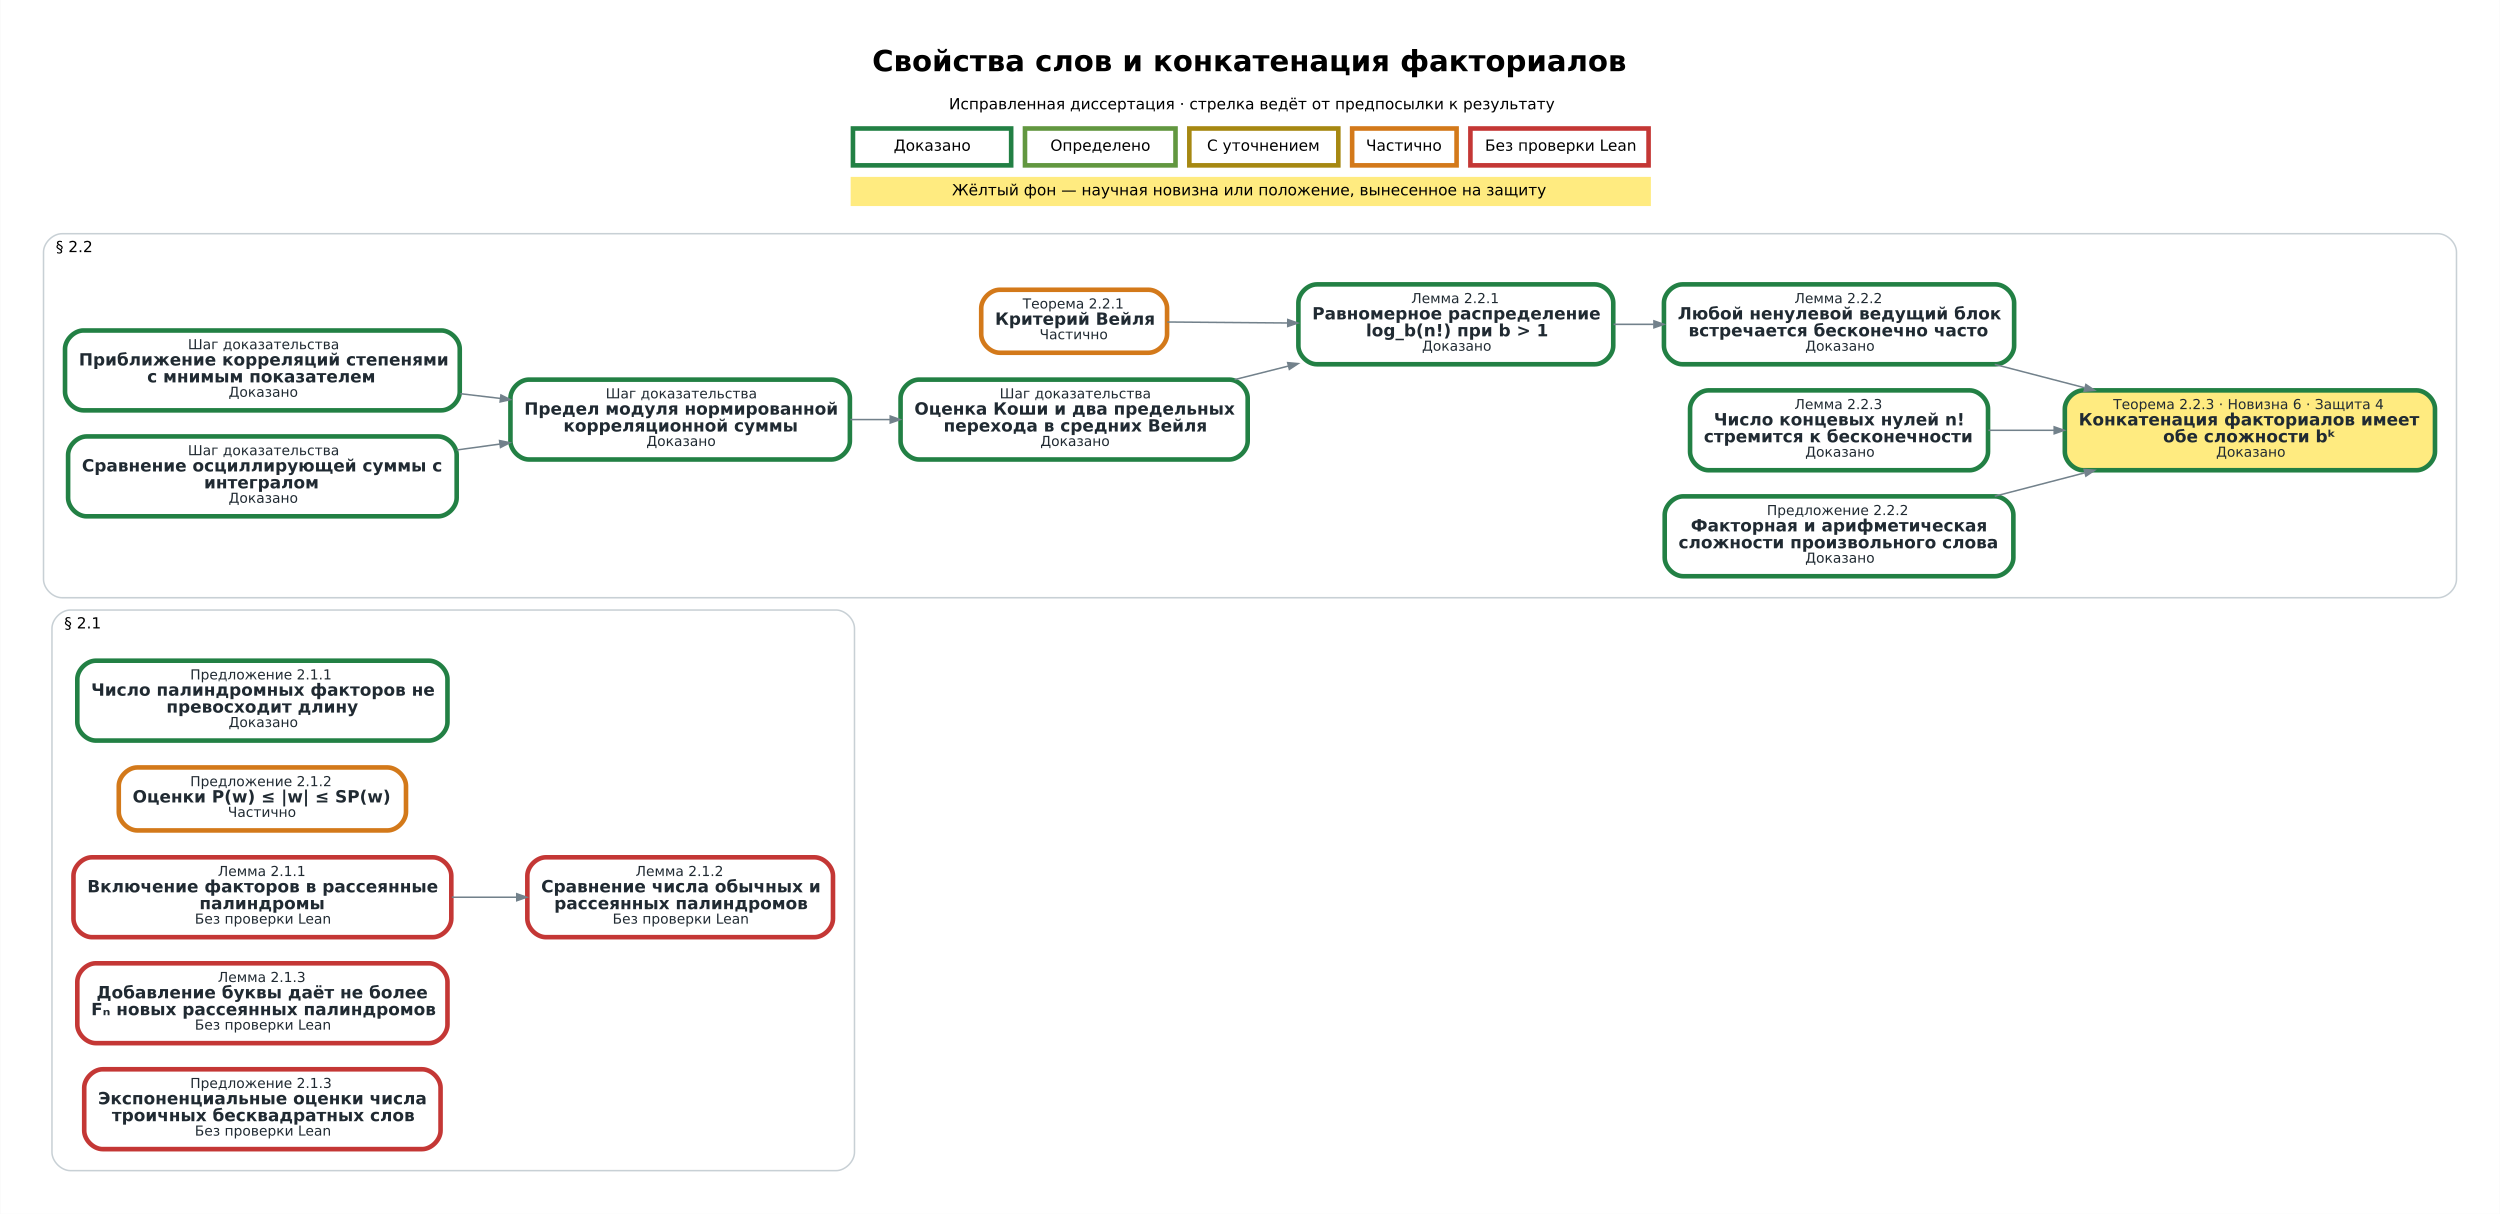
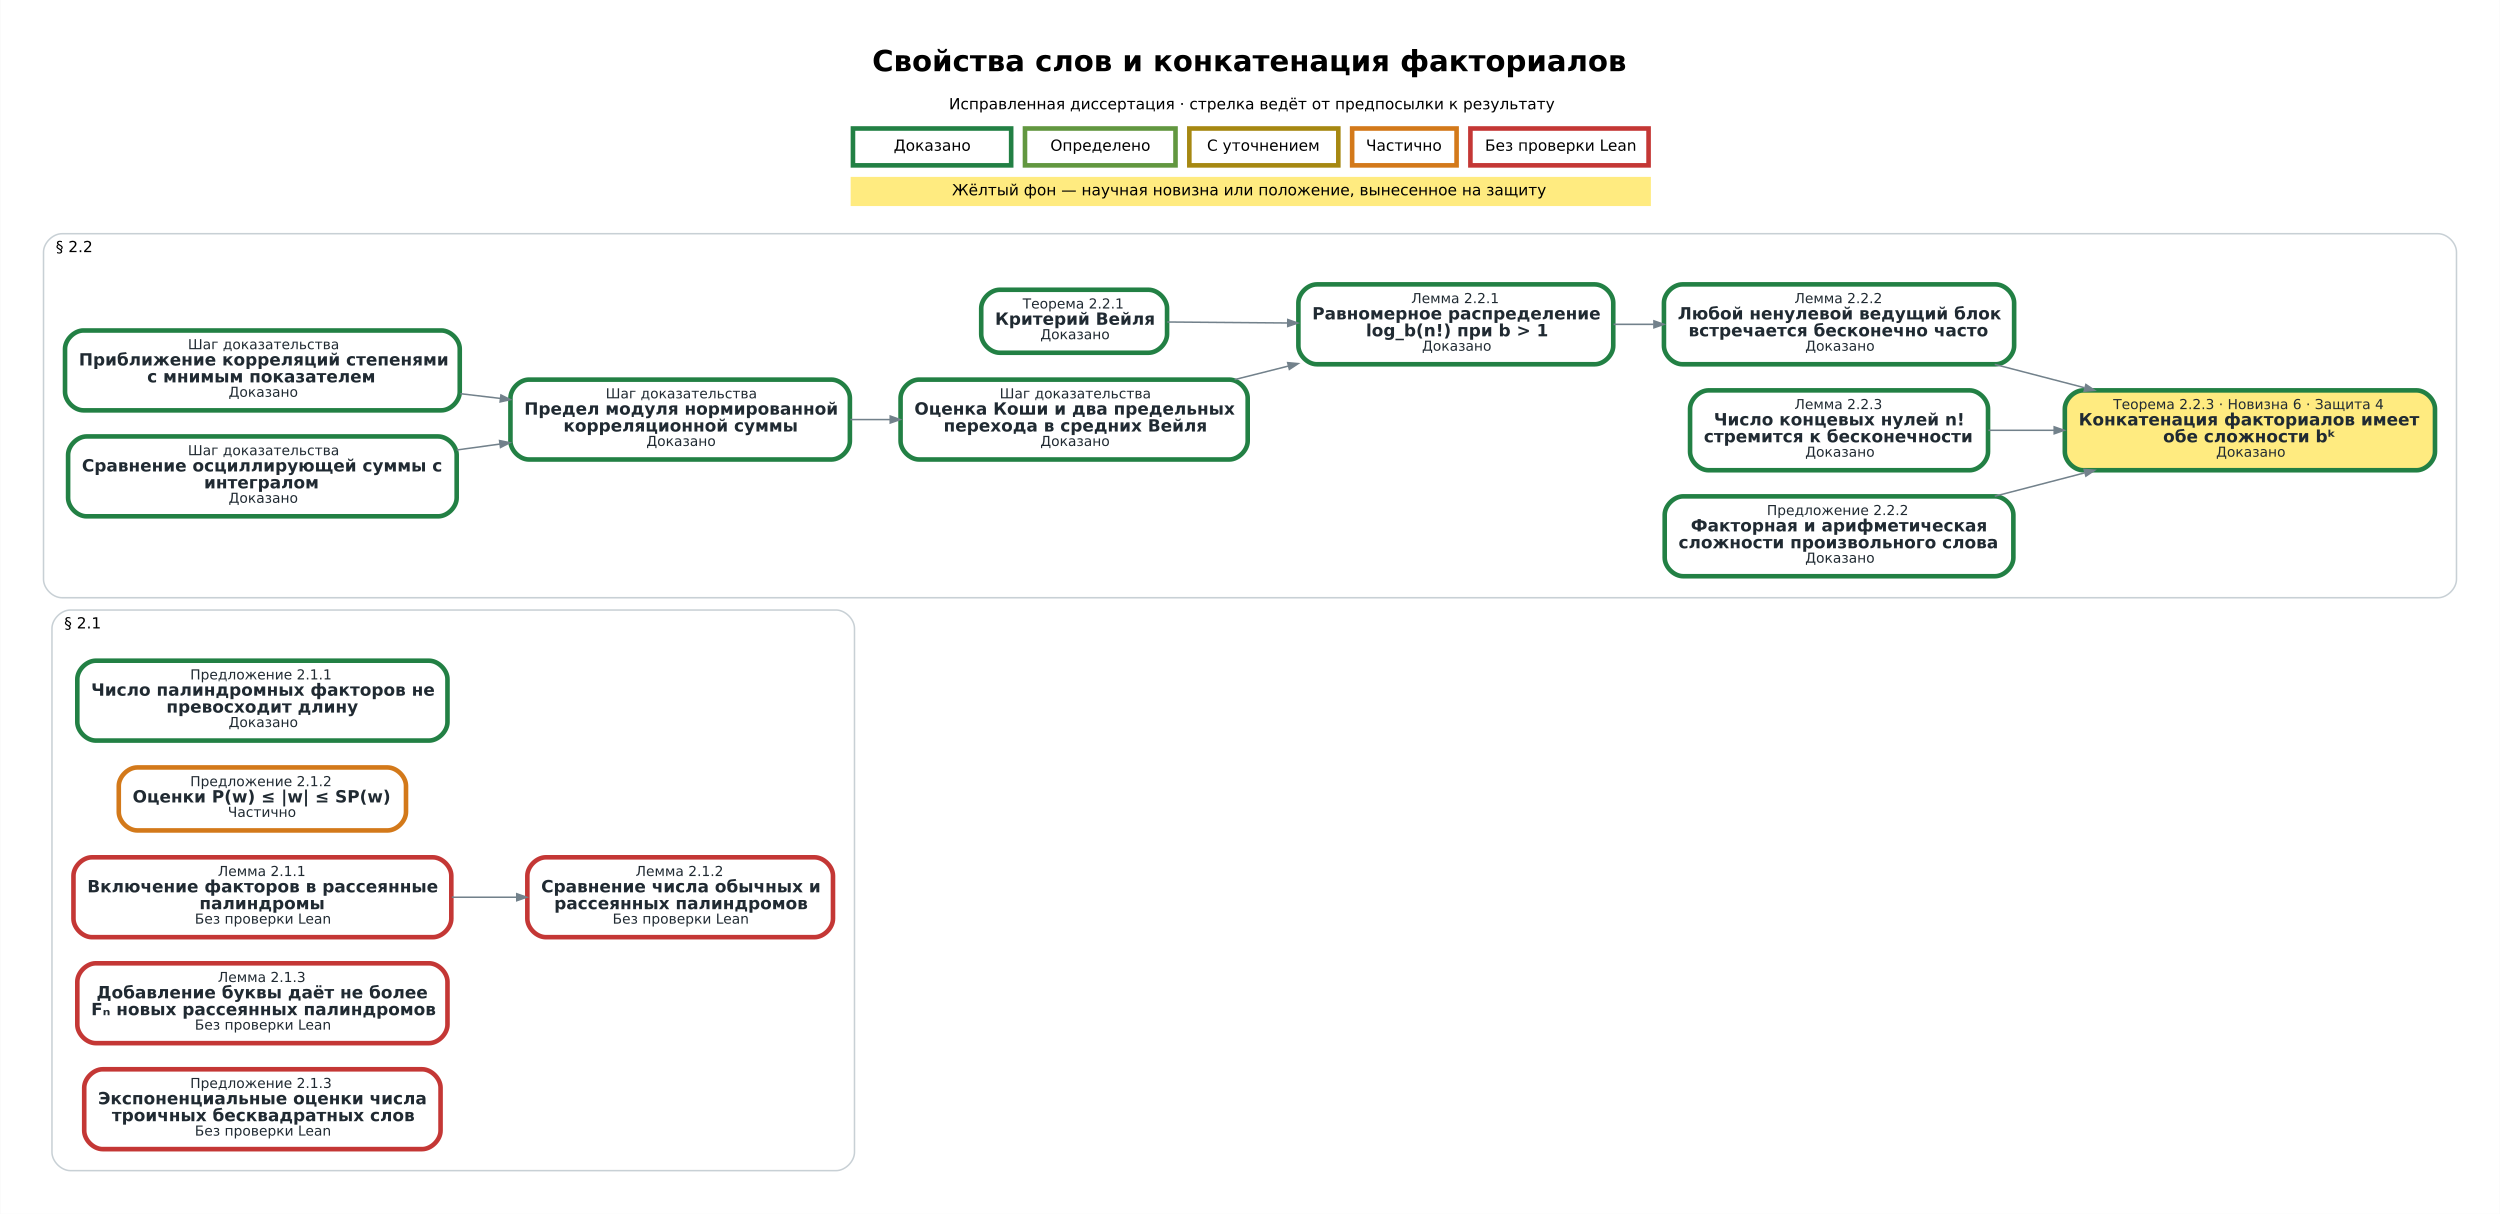
<svg xmlns="http://www.w3.org/2000/svg" xmlns:xlink="http://www.w3.org/1999/xlink" width="1627pt" height="790pt" viewBox="0.00 0.00 1627.32 790.32">
  <g id="graph0" class="graph" transform="scale(1 1) rotate(0) translate(20.16 770.16)">
    <polygon fill="white" stroke="transparent" points="-20.16,20.16 -20.16,-770.16 1607.16,-770.16 1607.16,20.16 -20.16,20.16" />
    <text text-anchor="start" x="547.5" y="-723.8" font-family="DejaVu Sans" font-weight="bold" font-size="19.00">Свойства слов и конкатенация факториалов</text>
    <text text-anchor="start" x="597.5" y="-699" font-family="DejaVu Sans" font-size="10.00">Исправленная диссертация · стрелка ведёт от предпосылки к результату</text>
    <polygon fill="none" stroke="#228044" stroke-width="3" points="535,-662.5 535,-686.5 638,-686.5 638,-662.5 535,-662.5" />
    <text text-anchor="start" x="561.5" y="-672" font-family="DejaVu Sans" font-size="10.00">Доказано</text>
    <polygon fill="none" stroke="#629740" stroke-width="3" points="647,-662.5 647,-686.5 745,-686.5 745,-662.5 647,-662.5" />
    <text text-anchor="start" x="663.5" y="-672" font-family="DejaVu Sans" font-size="10.00">Определено</text>
    <polygon fill="none" stroke="#a68812" stroke-width="3" points="754,-662.5 754,-686.5 851,-686.5 851,-662.5 754,-662.5" />
    <text text-anchor="start" x="765.5" y="-672" font-family="DejaVu Sans" font-size="10.00">С уточнением</text>
    <polygon fill="none" stroke="#d3791a" stroke-width="3" points="860,-662.5 860,-686.5 928,-686.5 928,-662.5 860,-662.5" />
    <text text-anchor="start" x="869" y="-672" font-family="DejaVu Sans" font-size="10.00">Частично</text>
    <polygon fill="none" stroke="#c43735" stroke-width="3" points="937,-662.5 937,-686.5 1053,-686.5 1053,-662.5 937,-662.5" />
    <text text-anchor="start" x="946.5" y="-672" font-family="DejaVu Sans" font-size="10.00">Без проверки Lean</text>
    <polygon fill="#ffeb80" stroke="transparent" stroke-width="3" points="533.5,-636 533.5,-655 1054.5,-655 1054.5,-636 533.5,-636" />
    <text text-anchor="start" x="599.5" y="-643" font-family="DejaVu Sans" font-size="10.00">Жёлтый фон — научная новизна или положение, вынесенное на защиту</text>
    <g id="clust1" class="cluster">
      <path fill="white" stroke="#c8d0d5" d="M25.5,-8C25.5,-8 524,-8 524,-8 530,-8 536,-14 536,-20 536,-20 536,-361 536,-361 536,-367 530,-373 524,-373 524,-373 25.5,-373 25.5,-373 19.5,-373 13.5,-367 13.5,-361 13.5,-361 13.5,-20 13.5,-20 13.5,-14 19.5,-8 25.5,-8" />
      <text text-anchor="middle" x="33.5" y="-361" font-family="DejaVu Sans" font-size="10.00">§ 2.1</text>
    </g>
    <g id="clust2" class="cluster">
      <path fill="white" stroke="#c8d0d5" d="M20,-381C20,-381 1567,-381 1567,-381 1573,-381 1579,-387 1579,-393 1579,-393 1579,-606 1579,-606 1579,-612 1573,-618 1567,-618 1567,-618 20,-618 20,-618 14,-618 8,-612 8,-606 8,-606 8,-393 8,-393 8,-387 14,-381 20,-381" />
      <text text-anchor="middle" x="28" y="-606" font-family="DejaVu Sans" font-size="10.00">§ 2.2</text>
    </g>
    <g id="node-pro-5-3" class="node">
      <g id="a_node-pro-5-3">
        <a xlink:href="../coverage.md#node-pro-5-3" xlink:title="Предложение 2.1.1. Число палиндромных факторов не превосходит длину. Доказано. ">
          <path fill="white" stroke="#228044" stroke-width="3" d="M259,-340C259,-340 42,-340 42,-340 36,-340 30,-334 30,-328 30,-328 30,-300 30,-300 30,-294 36,-288 42,-288 42,-288 259,-288 259,-288 265,-288 271,-294 271,-300 271,-300 271,-328 271,-328 271,-334 265,-340 259,-340" />
          <text text-anchor="start" x="103.5" y="-327.8" font-family="DejaVu Sans" font-size="9.00" fill="#202a32">Предложение 2.1.1</text>
          <text text-anchor="start" x="39" y="-317.2" font-family="DejaVu Sans" font-weight="bold" font-size="11.00" fill="#202a32">Число палиндромных факторов не</text>
          <text text-anchor="start" x="88" y="-306.2" font-family="DejaVu Sans" font-weight="bold" font-size="11.00" fill="#202a32">превосходит длину</text>
          <text text-anchor="start" x="128.5" y="-296.8" font-family="DejaVu Sans" font-size="9.00" fill="#202a32">Доказано</text>
        </a>
      </g>
    </g>
    <g id="node-mahalingam-bounds" class="node">
      <g id="a_node-mahalingam-bounds">
        <a xlink:href="../coverage.md#node-mahalingam-bounds" xlink:title="Предложение 2.1.2. Оценки P(w) ≤ |w| ≤ SP(w). Частично. Проверена левая оценка. Для числа рассеянных палиндромов свидетельство в проекте отсутствует.">
          <path fill="white" stroke="#d3791a" stroke-width="3" d="M232,-270.5C232,-270.5 69,-270.5 69,-270.5 63,-270.5 57,-264.5 57,-258.5 57,-258.5 57,-241.5 57,-241.5 57,-235.5 63,-229.5 69,-229.5 69,-229.5 232,-229.5 232,-229.5 238,-229.5 244,-235.5 244,-241.5 244,-241.5 244,-258.5 244,-258.5 244,-264.5 238,-270.5 232,-270.5" />
          <text text-anchor="start" x="103.5" y="-258.3" font-family="DejaVu Sans" font-size="9.00" fill="#202a32">Предложение 2.1.2</text>
          <text text-anchor="start" x="66" y="-247.7" font-family="DejaVu Sans" font-weight="bold" font-size="11.00" fill="#202a32">Оценки P(w) ≤ |w| ≤ SP(w)</text>
          <text text-anchor="start" x="128" y="-238.3" font-family="DejaVu Sans" font-size="9.00" fill="#202a32">Частично</text>
        </a>
      </g>
    </g>
    <g id="node-lem-pal-subset-spal" class="node">
      <g id="a_node-lem-pal-subset-spal">
        <a xlink:href="../coverage.md#node-lem-pal-subset-spal" xlink:title="Лемма 2.1.1. Включение факторов в рассеянные палиндромы. Без проверки Lean. ">
          <path fill="white" stroke="#c43735" stroke-width="3" d="M261.5,-212C261.5,-212 39.5,-212 39.5,-212 33.5,-212 27.5,-206 27.5,-200 27.5,-200 27.5,-172 27.5,-172 27.5,-166 33.5,-160 39.5,-160 39.5,-160 261.5,-160 261.5,-160 267.5,-160 273.5,-166 273.5,-172 273.5,-172 273.5,-200 273.5,-200 273.5,-206 267.5,-212 261.5,-212" />
          <text text-anchor="start" x="121.5" y="-199.8" font-family="DejaVu Sans" font-size="9.00" fill="#202a32">Лемма 2.1.1</text>
          <text text-anchor="start" x="36.5" y="-189.2" font-family="DejaVu Sans" font-weight="bold" font-size="11.00" fill="#202a32">Включение факторов в рассеянные</text>
          <text text-anchor="start" x="109.5" y="-178.2" font-family="DejaVu Sans" font-weight="bold" font-size="11.00" fill="#202a32">палиндромы</text>
          <text text-anchor="start" x="106.5" y="-168.8" font-family="DejaVu Sans" font-size="9.00" fill="#202a32">Без проверки Lean</text>
        </a>
      </g>
    </g>
    <g id="node-pal-spal" class="node">
      <g id="a_node-pal-spal">
        <a xlink:href="../coverage.md#node-pal-spal" xlink:title="Лемма 2.1.2. Сравнение числа обычных и рассеянных палиндромов. Без проверки Lean. ">
          <path fill="white" stroke="#c43735" stroke-width="3" d="M510,-212C510,-212 335,-212 335,-212 329,-212 323,-206 323,-200 323,-200 323,-172 323,-172 323,-166 329,-160 335,-160 335,-160 510,-160 510,-160 516,-160 522,-166 522,-172 522,-172 522,-200 522,-200 522,-206 516,-212 510,-212" />
          <text text-anchor="start" x="393.5" y="-199.8" font-family="DejaVu Sans" font-size="9.00" fill="#202a32">Лемма 2.1.2</text>
          <text text-anchor="start" x="332" y="-189.2" font-family="DejaVu Sans" font-weight="bold" font-size="11.00" fill="#202a32">Сравнение числа обычных и</text>
          <text text-anchor="start" x="340.5" y="-178.2" font-family="DejaVu Sans" font-weight="bold" font-size="11.00" fill="#202a32">рассеянных палиндромов</text>
          <text text-anchor="start" x="378.5" y="-168.8" font-family="DejaVu Sans" font-size="9.00" fill="#202a32">Без проверки Lean</text>
        </a>
      </g>
    </g>
    <g id="edge1" class="edge">
      <path fill="none" stroke="#72818b" d="M273.86,-186C287.89,-186 302.1,-186 315.89,-186" />
      <polygon fill="#72818b" stroke="#72818b" points="316.11,-188.28 322.61,-186 316.11,-183.73 316.11,-188.28" />
    </g>
    <g id="node-mahalingam-increment" class="node">
      <g id="a_node-mahalingam-increment">
        <a xlink:href="../coverage.md#node-mahalingam-increment" xlink:title="Лемма 2.1.3. Добавление буквы даёт не более Fₙ новых рассеянных палиндромов. Без проверки Lean. ">
          <path fill="white" stroke="#c43735" stroke-width="3" d="M259,-143C259,-143 42,-143 42,-143 36,-143 30,-137 30,-131 30,-131 30,-103 30,-103 30,-97 36,-91 42,-91 42,-91 259,-91 259,-91 265,-91 271,-97 271,-103 271,-103 271,-131 271,-131 271,-137 265,-143 259,-143" />
          <text text-anchor="start" x="121.5" y="-130.8" font-family="DejaVu Sans" font-size="9.00" fill="#202a32">Лемма 2.1.3</text>
          <text text-anchor="start" x="42.5" y="-120.2" font-family="DejaVu Sans" font-weight="bold" font-size="11.00" fill="#202a32">Добавление буквы даёт не более</text>
          <text text-anchor="start" x="39" y="-109.2" font-family="DejaVu Sans" font-weight="bold" font-size="11.00" fill="#202a32">Fₙ новых рассеянных палиндромов</text>
          <text text-anchor="start" x="106.5" y="-99.8" font-family="DejaVu Sans" font-size="9.00" fill="#202a32">Без проверки Lean</text>
        </a>
      </g>
    </g>
    <g id="node-brinkhuis" class="node">
      <g id="a_node-brinkhuis">
        <a xlink:href="../coverage.md#node-brinkhuis" xlink:title="Предложение 2.1.3. Экспоненциальные оценки числа троичных бесквадратных слов. Без проверки Lean. ">
          <path fill="white" stroke="#c43735" stroke-width="3" d="M254.5,-74C254.5,-74 46.5,-74 46.5,-74 40.5,-74 34.5,-68 34.5,-62 34.5,-62 34.5,-34 34.5,-34 34.5,-28 40.5,-22 46.5,-22 46.5,-22 254.5,-22 254.5,-22 260.5,-22 266.5,-28 266.5,-34 266.5,-34 266.5,-62 266.5,-62 266.5,-68 260.5,-74 254.5,-74" />
          <text text-anchor="start" x="103.5" y="-61.8" font-family="DejaVu Sans" font-size="9.00" fill="#202a32">Предложение 2.1.3</text>
          <text text-anchor="start" x="43.5" y="-51.2" font-family="DejaVu Sans" font-weight="bold" font-size="11.00" fill="#202a32">Экспоненциальные оценки числа</text>
          <text text-anchor="start" x="52.5" y="-40.2" font-family="DejaVu Sans" font-weight="bold" font-size="11.00" fill="#202a32">троичных бесквадратных слов</text>
          <text text-anchor="start" x="106.5" y="-30.8" font-family="DejaVu Sans" font-size="9.00" fill="#202a32">Без проверки Lean</text>
        </a>
      </g>
    </g>
    <g id="node-weyl" class="node">
      <g id="a_node-weyl">
-         <a xlink:href="../coverage.md#node-weyl" xlink:title="Теорема 2.2.1. Критерий Вейля. Частично. В Lean доказано используемое в лемме направление от исчезновения средних гармоник к равномерному распределению. В TeX дана эквивалентность.">
-           <path fill="white" stroke="#d3791a" stroke-width="3" d="M727.5,-581.5C727.5,-581.5 630.5,-581.5 630.5,-581.5 624.5,-581.5 618.5,-575.5 618.5,-569.5 618.5,-569.5 618.5,-552.5 618.5,-552.5 618.5,-546.5 624.5,-540.5 630.5,-540.5 630.5,-540.5 727.5,-540.5 727.5,-540.5 733.5,-540.5 739.5,-546.5 739.5,-552.5 739.5,-552.5 739.5,-569.5 739.5,-569.5 739.5,-575.5 733.5,-581.5 727.5,-581.5" />
+         <a xlink:href="../coverage.md#node-weyl" xlink:title="Теорема 2.2.1. Критерий Вейля. Доказано. Доказана эквивалентность для частот полуинтервалов и средних всех ненулевых гармоник. Обратный переход получен равномерной аппроксимацией непрерывной функции на окружности по полуоткрытым дугам.">
+           <path fill="white" stroke="#228044" stroke-width="3" d="M727.5,-581.5C727.5,-581.5 630.5,-581.5 630.5,-581.5 624.5,-581.5 618.5,-575.5 618.5,-569.5 618.5,-569.5 618.5,-552.5 618.5,-552.5 618.5,-546.5 624.5,-540.5 630.5,-540.5 630.5,-540.5 727.5,-540.5 727.5,-540.5 733.5,-540.5 739.5,-546.5 739.5,-552.5 739.5,-552.5 739.5,-569.5 739.5,-569.5 739.5,-575.5 733.5,-581.5 727.5,-581.5" />
          <text text-anchor="start" x="645.5" y="-569.3" font-family="DejaVu Sans" font-size="9.00" fill="#202a32">Теорема 2.2.1</text>
          <text text-anchor="start" x="627.5" y="-558.7" font-family="DejaVu Sans" font-weight="bold" font-size="11.00" fill="#202a32">Критерий Вейля</text>
-           <text text-anchor="start" x="656.5" y="-549.3" font-family="DejaVu Sans" font-size="9.00" fill="#202a32">Частично</text>
+           <text text-anchor="start" x="657" y="-549.3" font-family="DejaVu Sans" font-size="9.00" fill="#202a32">Доказано</text>
        </a>
      </g>
    </g>
    <g id="node-lem-logfact" class="node">
      <g id="a_node-lem-logfact">
        <a xlink:href="../coverage.md#node-lem-logfact" xlink:title="Лемма 2.2.1. Равномерное распределение log_b(n!) при b &gt; 1. Доказано. Доказаны равномерное распределение и попадания в любой полуинтервал положительной длины за любой заданной границей.">
          <path fill="white" stroke="#228044" stroke-width="3" d="M1018,-585C1018,-585 837,-585 837,-585 831,-585 825,-579 825,-573 825,-573 825,-545 825,-545 825,-539 831,-533 837,-533 837,-533 1018,-533 1018,-533 1024,-533 1030,-539 1030,-545 1030,-545 1030,-573 1030,-573 1030,-579 1024,-585 1018,-585" />
          <text text-anchor="start" x="898.5" y="-572.8" font-family="DejaVu Sans" font-size="9.00" fill="#202a32">Лемма 2.2.1</text>
          <text text-anchor="start" x="834" y="-562.2" font-family="DejaVu Sans" font-weight="bold" font-size="11.00" fill="#202a32">Равномерное распределение</text>
          <text text-anchor="start" x="869" y="-551.2" font-family="DejaVu Sans" font-weight="bold" font-size="11.00" fill="#202a32">log_b(n!) при b &gt; 1</text>
          <text text-anchor="start" x="905.5" y="-541.8" font-family="DejaVu Sans" font-size="9.00" fill="#202a32">Доказано</text>
        </a>
      </g>
    </g>
    <g id="edge2" class="edge">
      <path fill="none" stroke="#72818b" d="M739.67,-560.52C763.18,-560.33 790.95,-560.1 817.78,-559.88" />
      <polygon fill="#72818b" stroke="#72818b" points="818.1,-562.15 824.58,-559.83 818.06,-557.6 818.1,-562.15" />
    </g>
    <g id="node-lem-lead" class="node">
      <g id="a_node-lem-lead">
        <a xlink:href="../coverage.md#node-lem-lead" xlink:title="Лемма 2.2.2. Любой ненулевой ведущий блок встречается бесконечно часто. Доказано. Любой допустимый префикс с ненулевой первой цифрой появляется в сколь угодно поздних факториалах.">
          <path fill="white" stroke="#228044" stroke-width="3" d="M1279,-585C1279,-585 1075,-585 1075,-585 1069,-585 1063,-579 1063,-573 1063,-573 1063,-545 1063,-545 1063,-539 1069,-533 1075,-533 1075,-533 1279,-533 1279,-533 1285,-533 1291,-539 1291,-545 1291,-545 1291,-573 1291,-573 1291,-579 1285,-585 1279,-585" />
          <text text-anchor="start" x="1148" y="-572.8" font-family="DejaVu Sans" font-size="9.00" fill="#202a32">Лемма 2.2.2</text>
          <text text-anchor="start" x="1072" y="-562.2" font-family="DejaVu Sans" font-weight="bold" font-size="11.00" fill="#202a32">Любой ненулевой ведущий блок</text>
          <text text-anchor="start" x="1079" y="-551.2" font-family="DejaVu Sans" font-weight="bold" font-size="11.00" fill="#202a32">встречается бесконечно часто</text>
          <text text-anchor="start" x="1155" y="-541.8" font-family="DejaVu Sans" font-size="9.00" fill="#202a32">Доказано</text>
        </a>
      </g>
    </g>
    <g id="edge7" class="edge">
      <path fill="none" stroke="#72818b" d="M1030.24,-559C1038.85,-559 1047.6,-559 1056.32,-559" />
      <polygon fill="#72818b" stroke="#72818b" points="1056.49,-561.28 1062.99,-559 1056.49,-556.73 1056.49,-561.28" />
    </g>
    <g id="node-factorial-correlations" class="node">
      <g id="a_node-factorial-correlations">
        <a xlink:href="../coverage.md#node-factorial-correlations" xlink:title="Шаг доказательства. Приближение корреляций степенями с мнимым показателем. Доказано. ">
          <path fill="white" stroke="#228044" stroke-width="3" d="M267,-555C267,-555 34,-555 34,-555 28,-555 22,-549 22,-543 22,-543 22,-515 22,-515 22,-509 28,-503 34,-503 34,-503 267,-503 267,-503 273,-503 279,-509 279,-515 279,-515 279,-543 279,-543 279,-549 273,-555 267,-555" />
          <text text-anchor="start" x="102" y="-542.8" font-family="DejaVu Sans" font-size="9.00" fill="#202a32">Шаг доказательства</text>
          <text text-anchor="start" x="31" y="-532.2" font-family="DejaVu Sans" font-weight="bold" font-size="11.00" fill="#202a32">Приближение корреляций степенями</text>
          <text text-anchor="start" x="75.5" y="-521.2" font-family="DejaVu Sans" font-weight="bold" font-size="11.00" fill="#202a32">с мнимым показателем</text>
          <text text-anchor="start" x="128.5" y="-511.8" font-family="DejaVu Sans" font-size="9.00" fill="#202a32">Доказано</text>
        </a>
      </g>
    </g>
    <g id="node-correlation-limit" class="node">
      <g id="a_node-correlation-limit">
        <a xlink:href="../coverage.md#node-correlation-limit" xlink:title="Шаг доказательства. Предел модуля нормированной корреляционной суммы. Доказано. ">
          <path fill="white" stroke="#228044" stroke-width="3" d="M521,-523C521,-523 324,-523 324,-523 318,-523 312,-517 312,-511 312,-511 312,-483 312,-483 312,-477 318,-471 324,-471 324,-471 521,-471 521,-471 527,-471 533,-477 533,-483 533,-483 533,-511 533,-511 533,-517 527,-523 521,-523" />
          <text text-anchor="start" x="374" y="-510.8" font-family="DejaVu Sans" font-size="9.00" fill="#202a32">Шаг доказательства</text>
          <text text-anchor="start" x="321" y="-500.2" font-family="DejaVu Sans" font-weight="bold" font-size="11.00" fill="#202a32">Предел модуля нормированной</text>
          <text text-anchor="start" x="346.5" y="-489.2" font-family="DejaVu Sans" font-weight="bold" font-size="11.00" fill="#202a32">корреляционной суммы</text>
          <text text-anchor="start" x="400.5" y="-479.8" font-family="DejaVu Sans" font-size="9.00" fill="#202a32">Доказано</text>
        </a>
      </g>
    </g>
    <g id="edge4" class="edge">
      <path fill="none" stroke="#72818b" d="M279.38,-513.84C288.07,-512.81 296.8,-511.78 305.43,-510.76" />
      <polygon fill="#72818b" stroke="#72818b" points="305.81,-513 312,-509.98 305.27,-508.48 305.81,-513" />
    </g>
    <g id="node-oscillation-integral" class="node">
      <g id="a_node-oscillation-integral">
        <a xlink:href="../coverage.md#node-oscillation-integral" xlink:title="Шаг доказательства. Сравнение осциллирующей суммы с интегралом. Доказано. ">
          <path fill="white" stroke="#228044" stroke-width="3" d="M265,-486C265,-486 36,-486 36,-486 30,-486 24,-480 24,-474 24,-474 24,-446 24,-446 24,-440 30,-434 36,-434 36,-434 265,-434 265,-434 271,-434 277,-440 277,-446 277,-446 277,-474 277,-474 277,-480 271,-486 265,-486" />
          <text text-anchor="start" x="102" y="-473.8" font-family="DejaVu Sans" font-size="9.00" fill="#202a32">Шаг доказательства</text>
          <text text-anchor="start" x="33" y="-463.2" font-family="DejaVu Sans" font-weight="bold" font-size="11.00" fill="#202a32">Сравнение осциллирующей суммы с</text>
          <text text-anchor="start" x="112.5" y="-452.2" font-family="DejaVu Sans" font-weight="bold" font-size="11.00" fill="#202a32">интегралом</text>
          <text text-anchor="start" x="128.5" y="-442.8" font-family="DejaVu Sans" font-size="9.00" fill="#202a32">Доказано</text>
        </a>
      </g>
    </g>
    <g id="edge5" class="edge">
      <path fill="none" stroke="#72818b" d="M277.01,-477.2C286.41,-478.49 295.87,-479.78 305.21,-481.06" />
      <polygon fill="#72818b" stroke="#72818b" points="304.91,-483.32 311.66,-481.95 305.53,-478.81 304.91,-483.32" />
    </g>
    <g id="node-weyl-mean" class="node">
      <g id="a_node-weyl-mean">
        <a xlink:href="../coverage.md#node-weyl-mean" xlink:title="Шаг доказательства. Оценка Коши и два предельных перехода в средних Вейля. Доказано. ">
          <path fill="white" stroke="#228044" stroke-width="3" d="M780,-523C780,-523 578,-523 578,-523 572,-523 566,-517 566,-511 566,-511 566,-483 566,-483 566,-477 572,-471 578,-471 578,-471 780,-471 780,-471 786,-471 792,-477 792,-483 792,-483 792,-511 792,-511 792,-517 786,-523 780,-523" />
          <text text-anchor="start" x="630.5" y="-510.8" font-family="DejaVu Sans" font-size="9.00" fill="#202a32">Шаг доказательства</text>
          <text text-anchor="start" x="575" y="-500.2" font-family="DejaVu Sans" font-weight="bold" font-size="11.00" fill="#202a32">Оценка Коши и два предельных</text>
          <text text-anchor="start" x="594" y="-489.2" font-family="DejaVu Sans" font-weight="bold" font-size="11.00" fill="#202a32">перехода в средних Вейля</text>
          <text text-anchor="start" x="657" y="-479.8" font-family="DejaVu Sans" font-size="9.00" fill="#202a32">Доказано</text>
        </a>
      </g>
    </g>
    <g id="edge6" class="edge">
      <path fill="none" stroke="#72818b" d="M533.28,-497C541.85,-497 550.54,-497 559.17,-497" />
      <polygon fill="#72818b" stroke="#72818b" points="559.26,-499.28 565.76,-497 559.26,-494.73 559.26,-499.28" />
    </g>
    <g id="edge3" class="edge">
      <path fill="none" stroke="#72818b" d="M783.47,-523.02C795.03,-525.93 806.83,-528.9 818.44,-531.82" />
      <polygon fill="#72818b" stroke="#72818b" points="818.02,-534.06 824.88,-533.44 819.13,-529.65 818.02,-534.06" />
    </g>
    <g id="node-mainthm01" class="node">
      <g id="a_node-mainthm01">
        <a xlink:href="../coverage.md#node-mainthm01" xlink:title="Теорема 2.2.3. Конкатенация факториалов имеет обе сложности bᵏ. Доказано. Обе сложности бесконечной конкатенации над Fin b равны b^k.">
          <path fill="#ffeb80" stroke="#228044" stroke-width="3" d="M1553,-516C1553,-516 1336,-516 1336,-516 1330,-516 1324,-510 1324,-504 1324,-504 1324,-476 1324,-476 1324,-470 1330,-464 1336,-464 1336,-464 1553,-464 1553,-464 1559,-464 1565,-470 1565,-476 1565,-476 1565,-504 1565,-504 1565,-510 1559,-516 1553,-516" />
          <text text-anchor="start" x="1355.5" y="-503.8" font-family="DejaVu Sans" font-size="9.00" fill="#202a32">Теорема 2.2.3 · Новизна 6 · Защита 4</text>
          <text text-anchor="start" x="1333" y="-493.2" font-family="DejaVu Sans" font-weight="bold" font-size="11.00" fill="#202a32">Конкатенация факториалов имеет</text>
          <text text-anchor="start" x="1388" y="-482.2" font-family="DejaVu Sans" font-weight="bold" font-size="11.00" fill="#202a32">обе сложности bᵏ</text>
          <text text-anchor="start" x="1422.5" y="-472.8" font-family="DejaVu Sans" font-size="9.00" fill="#202a32">Доказано</text>
        </a>
      </g>
    </g>
    <g id="edge8" class="edge">
      <path fill="none" stroke="#72818b" d="M1278.37,-532.91C1297.5,-527.94 1317.59,-522.72 1336.91,-517.7" />
      <polygon fill="#72818b" stroke="#72818b" points="1337.71,-519.85 1343.42,-516.01 1336.56,-515.44 1337.71,-519.85" />
    </g>
    <g id="node-lem-trail" class="node">
      <g id="a_node-lem-trail">
        <a xlink:href="../coverage.md#node-lem-trail" xlink:title="Лемма 2.2.3. Число концевых нулей n! стремится к бесконечности. Доказано. Проверены точная формула через показатели простых, монотонность и стремление числа концевых нулей к бесконечности.">
          <path fill="white" stroke="#228044" stroke-width="3" d="M1262,-516C1262,-516 1092,-516 1092,-516 1086,-516 1080,-510 1080,-504 1080,-504 1080,-476 1080,-476 1080,-470 1086,-464 1092,-464 1092,-464 1262,-464 1262,-464 1268,-464 1274,-470 1274,-476 1274,-476 1274,-504 1274,-504 1274,-510 1268,-516 1262,-516" />
          <text text-anchor="start" x="1148" y="-503.8" font-family="DejaVu Sans" font-size="9.00" fill="#202a32">Лемма 2.2.3</text>
          <text text-anchor="start" x="1095.5" y="-493.2" font-family="DejaVu Sans" font-weight="bold" font-size="11.00" fill="#202a32">Число концевых нулей n!</text>
          <text text-anchor="start" x="1089" y="-482.2" font-family="DejaVu Sans" font-weight="bold" font-size="11.00" fill="#202a32">стремится к бесконечности</text>
          <text text-anchor="start" x="1155" y="-472.8" font-family="DejaVu Sans" font-size="9.00" fill="#202a32">Доказано</text>
        </a>
      </g>
    </g>
    <g id="edge9" class="edge">
      <path fill="none" stroke="#72818b" d="M1274.23,-490C1288.13,-490 1302.6,-490 1316.98,-490" />
      <polygon fill="#72818b" stroke="#72818b" points="1317.08,-492.28 1323.58,-490 1317.08,-487.73 1317.08,-492.28" />
    </g>
    <g id="node-p03" class="node">
      <g id="a_node-p03">
        <a xlink:href="../coverage.md#node-p03" xlink:title="Предложение 2.2.2. Факторная и арифметическая сложности произвольного слова. Доказано. Для произвольного слова над конечным алфавитом доказана цепочка p(k) ≤ a(k) ≤ |A|^k через прогрессии шага один и включение в множество всех слов длины k.">
          <path fill="white" stroke="#228044" stroke-width="3" d="M1278.5,-447C1278.5,-447 1075.5,-447 1075.5,-447 1069.5,-447 1063.5,-441 1063.5,-435 1063.5,-435 1063.5,-407 1063.5,-407 1063.5,-401 1069.5,-395 1075.5,-395 1075.5,-395 1278.5,-395 1278.5,-395 1284.5,-395 1290.5,-401 1290.5,-407 1290.5,-407 1290.5,-435 1290.5,-435 1290.5,-441 1284.5,-447 1278.5,-447" />
          <text text-anchor="start" x="1130" y="-434.8" font-family="DejaVu Sans" font-size="9.00" fill="#202a32">Предложение 2.2.2</text>
          <text text-anchor="start" x="1080.5" y="-424.2" font-family="DejaVu Sans" font-weight="bold" font-size="11.00" fill="#202a32">Факторная и арифметическая</text>
          <text text-anchor="start" x="1072.5" y="-413.2" font-family="DejaVu Sans" font-weight="bold" font-size="11.00" fill="#202a32">сложности произвольного слова</text>
          <text text-anchor="start" x="1155" y="-403.8" font-family="DejaVu Sans" font-size="9.00" fill="#202a32">Доказано</text>
        </a>
      </g>
    </g>
    <g id="edge10" class="edge">
      <path fill="none" stroke="#72818b" d="M1278.37,-447.09C1297.5,-452.06 1317.59,-457.28 1336.91,-462.3" />
      <polygon fill="#72818b" stroke="#72818b" points="1336.56,-464.56 1343.42,-463.99 1337.71,-460.15 1336.56,-464.56" />
    </g>
  </g>
</svg>
